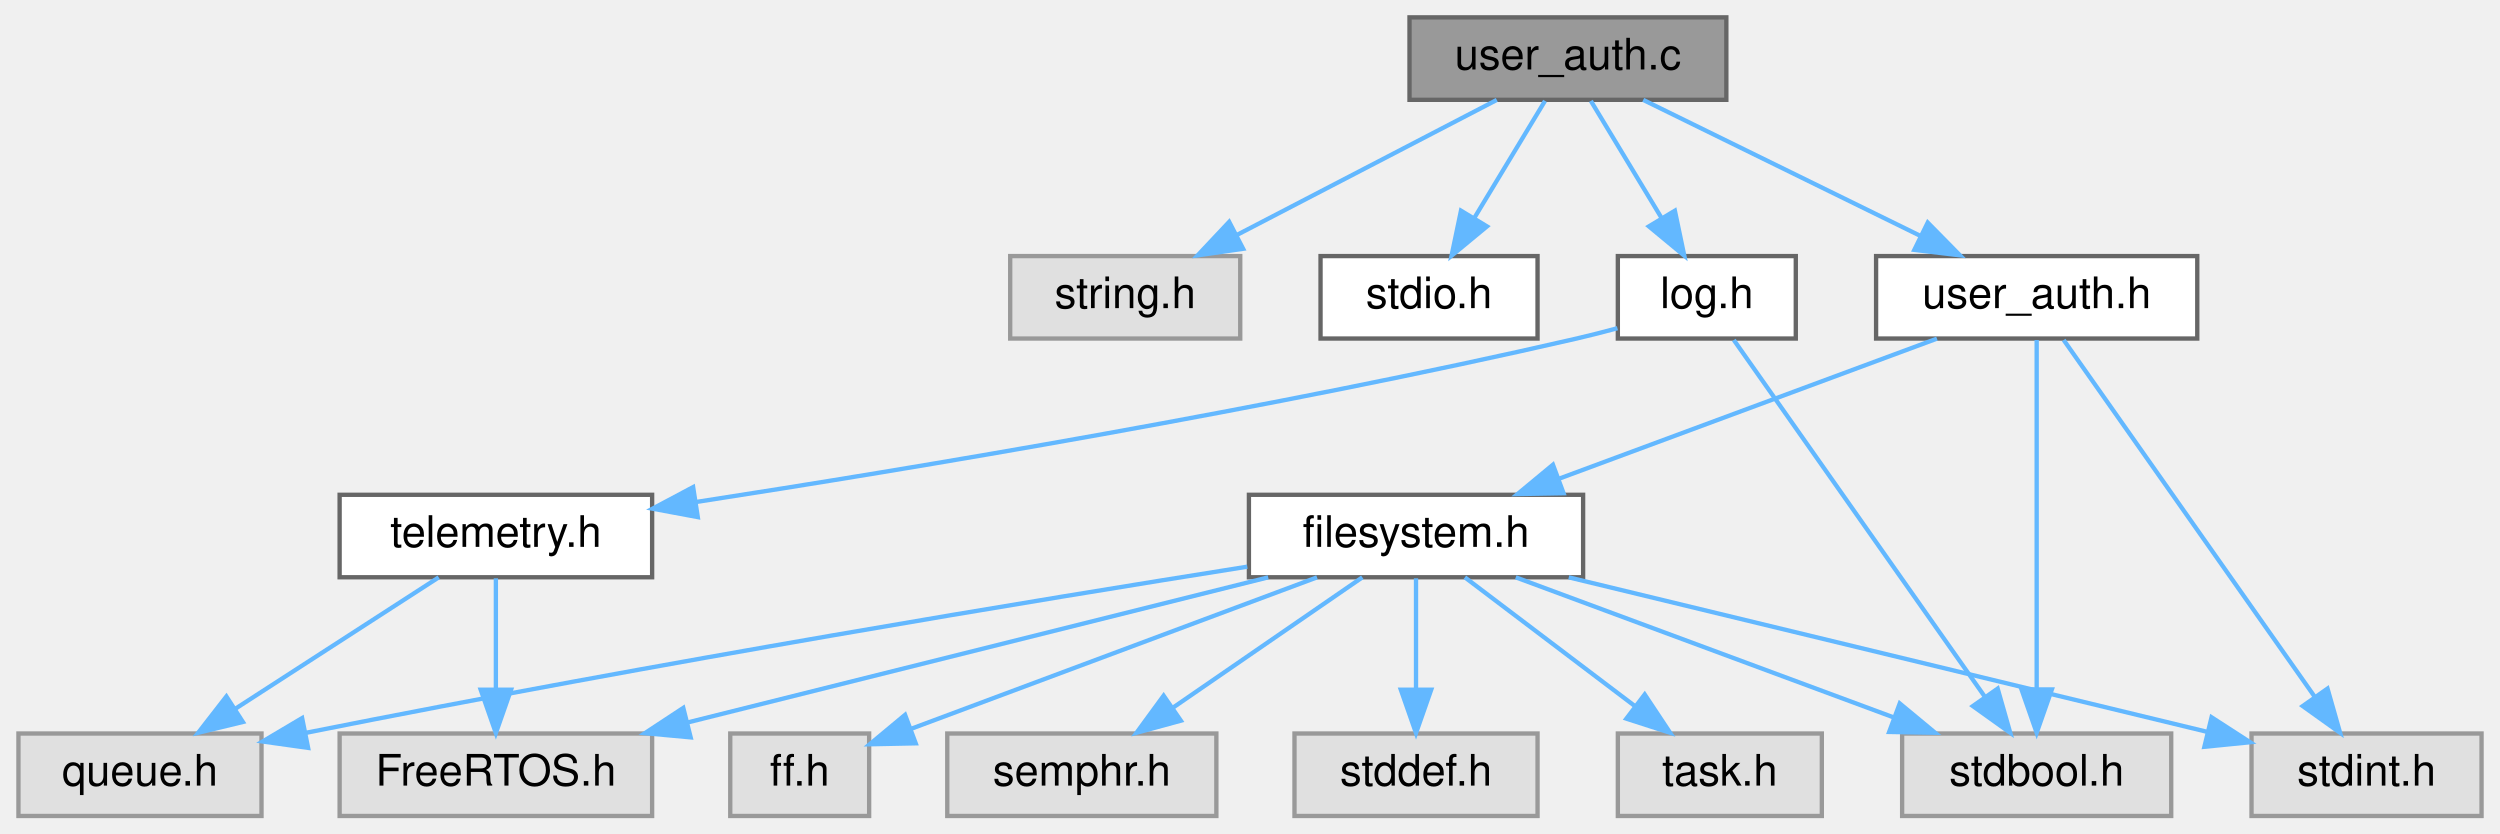
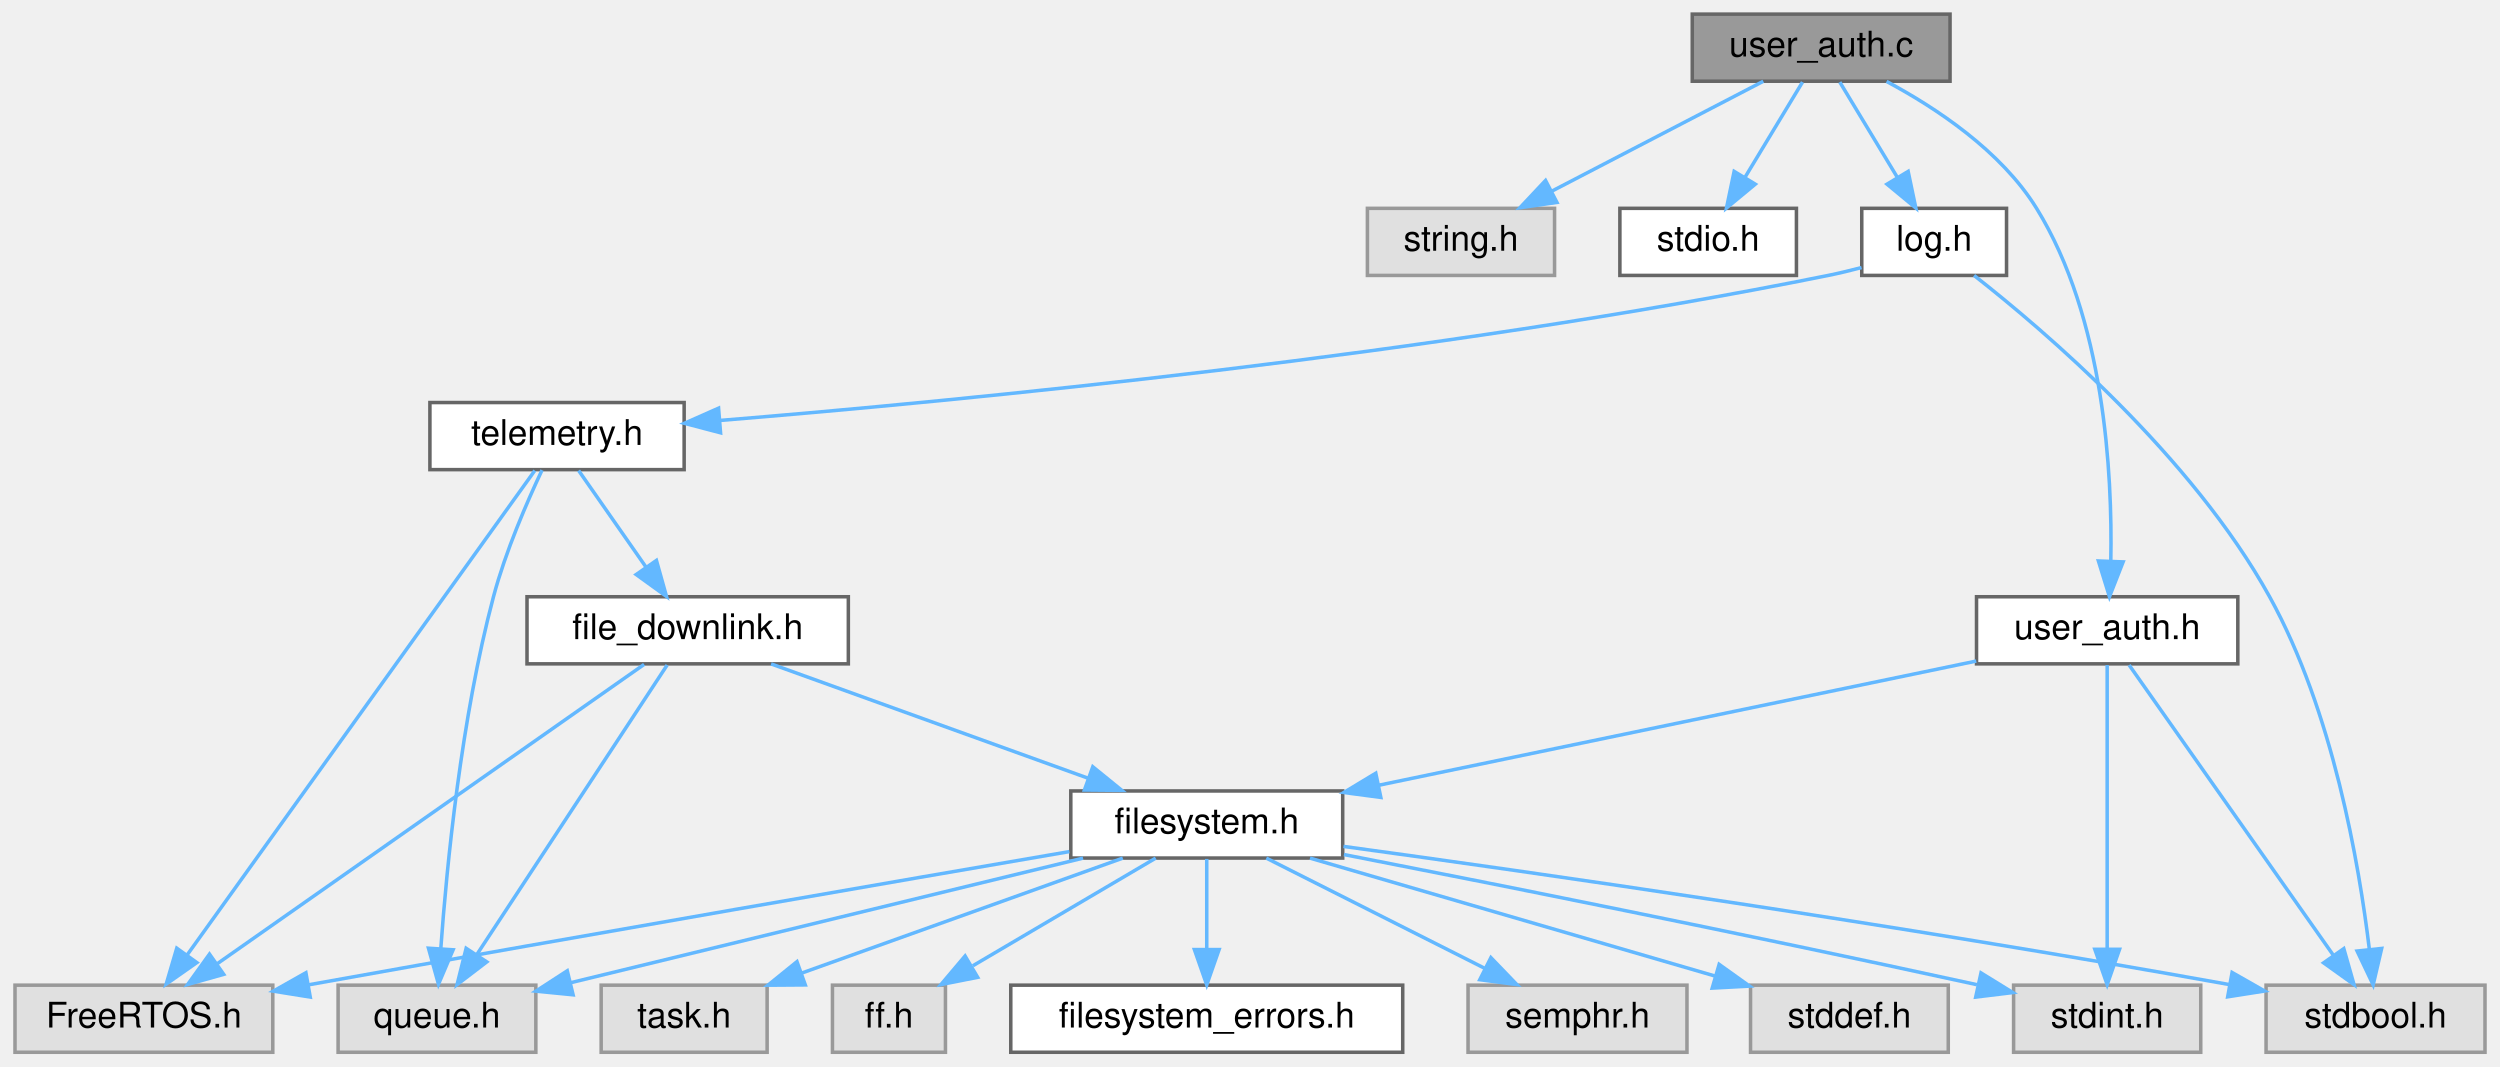
- <svg xmlns="http://www.w3.org/2000/svg" xmlns:xlink="http://www.w3.org/1999/xlink" width="576pt" height="192pt" viewBox="0.00 0.00 575.50 192.00">
-   <g id="graph0" class="graph" transform="scale(1 1) rotate(0) translate(4 188)">
+ <svg xmlns="http://www.w3.org/2000/svg" xmlns:xlink="http://www.w3.org/1999/xlink" width="708pt" height="302pt" viewBox="0.00 0.00 707.50 302.00">
+   <g id="graph0" class="graph" transform="scale(1 1) rotate(0) translate(4 298)">
    <g id="Node000001" class="node">
      <g id="a_Node000001">
        <a xlink:title=" ">
-           <polygon fill="#999999" stroke="#666666" points="393.5,-184 320.5,-184 320.5,-165 393.5,-165 393.5,-184" />
-           <text text-anchor="middle" x="357" y="-172" font-family="Helvetica,sans-Serif" font-size="10.00">user_auth.c</text>
+           <polygon fill="#999999" stroke="#666666" points="548,-294 475,-294 475,-275 548,-275 548,-294" />
+           <text text-anchor="middle" x="511.5" y="-282" font-family="Helvetica,sans-Serif" font-size="10.00">user_auth.c</text>
        </a>
      </g>
    </g>
    <g id="Node000002" class="node">
      <g id="a_Node000002">
        <a xlink:title=" ">
-           <polygon fill="#e0e0e0" stroke="#999999" points="281.5,-129 228.5,-129 228.5,-110 281.5,-110 281.5,-129" />
-           <text text-anchor="middle" x="255" y="-117" font-family="Helvetica,sans-Serif" font-size="10.00">string.h</text>
+           <polygon fill="#e0e0e0" stroke="#999999" points="436,-239 383,-239 383,-220 436,-220 436,-239" />
+           <text text-anchor="middle" x="409.5" y="-227" font-family="Helvetica,sans-Serif" font-size="10.00">string.h</text>
        </a>
      </g>
    </g>
    <g id="edge1_Node000001_Node000002" class="edge">
      <g id="a_edge1_Node000001_Node000002">
        <a xlink:title=" ">
-           <path fill="none" stroke="#63b8ff" d="M340.61,-164.98C324.43,-156.57 299.43,-143.59 280.62,-133.81" />
-           <polygon fill="#63b8ff" stroke="#63b8ff" points="282.17,-130.68 271.69,-129.17 278.95,-136.89 282.17,-130.68" />
+           <path fill="none" stroke="#63b8ff" d="M495.11,-274.98C478.93,-266.57 453.93,-253.59 435.12,-243.81" />
+           <polygon fill="#63b8ff" stroke="#63b8ff" points="436.67,-240.68 426.19,-239.17 433.45,-246.89 436.67,-240.68" />
        </a>
      </g>
    </g>
    <g id="Node000003" class="node">
      <g id="a_Node000003">
        <a xlink:href="stdio_8h.html" target="_top" xlink:title=" ">
-           <polygon fill="white" stroke="#666666" points="350,-129 300,-129 300,-110 350,-110 350,-129" />
-           <text text-anchor="middle" x="325" y="-117" font-family="Helvetica,sans-Serif" font-size="10.00">stdio.h</text>
+           <polygon fill="white" stroke="#666666" points="504.5,-239 454.5,-239 454.5,-220 504.5,-220 504.5,-239" />
+           <text text-anchor="middle" x="479.5" y="-227" font-family="Helvetica,sans-Serif" font-size="10.00">stdio.h</text>
        </a>
      </g>
    </g>
    <g id="edge2_Node000001_Node000003" class="edge">
      <g id="a_edge2_Node000001_Node000003">
        <a xlink:title=" ">
-           <path fill="none" stroke="#63b8ff" d="M351.72,-164.75C347.29,-157.42 340.84,-146.73 335.38,-137.7" />
-           <polygon fill="#63b8ff" stroke="#63b8ff" points="338.35,-135.84 330.19,-129.09 332.36,-139.46 338.35,-135.84" />
+           <path fill="none" stroke="#63b8ff" d="M506.22,-274.75C501.79,-267.42 495.34,-256.73 489.88,-247.7" />
+           <polygon fill="#63b8ff" stroke="#63b8ff" points="492.85,-245.84 484.69,-239.09 486.86,-249.46 492.85,-245.84" />
        </a>
      </g>
    </g>
    <g id="Node000004" class="node">
      <g id="a_Node000004">
        <a xlink:href="log_8h.html" target="_top" xlink:title=" ">
-           <polygon fill="white" stroke="#666666" points="409.5,-129 368.5,-129 368.5,-110 409.5,-110 409.5,-129" />
-           <text text-anchor="middle" x="389" y="-117" font-family="Helvetica,sans-Serif" font-size="10.00">log.h</text>
+           <polygon fill="white" stroke="#666666" points="564,-239 523,-239 523,-220 564,-220 564,-239" />
+           <text text-anchor="middle" x="543.5" y="-227" font-family="Helvetica,sans-Serif" font-size="10.00">log.h</text>
        </a>
      </g>
    </g>
    <g id="edge3_Node000001_Node000004" class="edge">
      <g id="a_edge3_Node000001_Node000004">
        <a xlink:title=" ">
-           <path fill="none" stroke="#63b8ff" d="M362.28,-164.75C366.71,-157.42 373.16,-146.73 378.62,-137.7" />
-           <polygon fill="#63b8ff" stroke="#63b8ff" points="381.64,-139.46 383.81,-129.09 375.65,-135.84 381.64,-139.46" />
-         </a>
-       </g>
-     </g>
-     <g id="Node000009" class="node">
-       <g id="a_Node000009">
+           <path fill="none" stroke="#63b8ff" d="M516.78,-274.75C521.21,-267.42 527.66,-256.73 533.12,-247.7" />
+           <polygon fill="#63b8ff" stroke="#63b8ff" points="536.14,-249.46 538.31,-239.09 530.15,-245.84 536.14,-249.46" />
+         </a>
+       </g>
+     </g>
+     <g id="Node000017" class="node">
+       <g id="a_Node000017">
        <a xlink:href="user__auth_8h.html" target="_top" xlink:title=" ">
-           <polygon fill="white" stroke="#666666" points="502,-129 428,-129 428,-110 502,-110 502,-129" />
-           <text text-anchor="middle" x="465" y="-117" font-family="Helvetica,sans-Serif" font-size="10.00">user_auth.h</text>
-         </a>
-       </g>
-     </g>
-     <g id="edge8_Node000001_Node000009" class="edge">
-       <g id="a_edge8_Node000001_Node000009">
-         <a xlink:title=" ">
-           <path fill="none" stroke="#63b8ff" d="M374.35,-164.98C391.57,-156.54 418.2,-143.47 438.15,-133.68" />
-           <polygon fill="#63b8ff" stroke="#63b8ff" points="439.9,-136.72 447.33,-129.17 436.81,-130.43 439.9,-136.72" />
+           <polygon fill="white" stroke="#666666" points="629.5,-129 555.5,-129 555.5,-110 629.5,-110 629.5,-129" />
+           <text text-anchor="middle" x="592.5" y="-117" font-family="Helvetica,sans-Serif" font-size="10.00">user_auth.h</text>
+         </a>
+       </g>
+     </g>
+     <g id="edge21_Node000001_Node000017" class="edge">
+       <g id="a_edge21_Node000001_Node000017">
+         <a xlink:title=" ">
+           <path fill="none" stroke="#63b8ff" d="M530.03,-274.93C544.01,-267.46 562.43,-255.28 572.5,-239 591.73,-207.9 594.01,-163.85 593.53,-139.15" />
+           <polygon fill="#63b8ff" stroke="#63b8ff" points="597.02,-138.87 593.15,-129 590.02,-139.13 597.02,-138.87" />
        </a>
      </g>
    </g>
    <g id="Node000005" class="node">
      <g id="a_Node000005">
        <a xlink:href="telemetry_8h.html" target="_top" xlink:title="Functions for packaging and queuing telemetry packets for sending.">
-           <polygon fill="white" stroke="#666666" points="146,-74 74,-74 74,-55 146,-55 146,-74" />
-           <text text-anchor="middle" x="110" y="-62" font-family="Helvetica,sans-Serif" font-size="10.00">telemetry.h</text>
+           <polygon fill="white" stroke="#666666" points="189.5,-184 117.5,-184 117.5,-165 189.5,-165 189.5,-184" />
+           <text text-anchor="middle" x="153.5" y="-172" font-family="Helvetica,sans-Serif" font-size="10.00">telemetry.h</text>
        </a>
      </g>
    </g>
    <g id="edge4_Node000004_Node000005" class="edge">
      <g id="a_edge4_Node000004_Node000005">
        <a xlink:title=" ">
-           <path fill="none" stroke="#63b8ff" d="M368.41,-112.38C365.27,-111.53 362.06,-110.71 359,-110 288.74,-93.81 206.18,-80.08 156,-72.32" />
-           <polygon fill="#63b8ff" stroke="#63b8ff" points="156.52,-68.86 146.1,-70.8 155.45,-75.78 156.52,-68.86" />
+           <path fill="none" stroke="#63b8ff" d="M522.94,-222.23C519.8,-221.4 516.58,-220.62 513.5,-220 401.95,-197.44 268.48,-184.56 199.64,-178.93" />
+           <polygon fill="#63b8ff" stroke="#63b8ff" points="199.81,-175.43 189.56,-178.12 199.25,-182.41 199.81,-175.43" />
+         </a>
+       </g>
+     </g>
+     <g id="Node000016" class="node">
+       <g id="a_Node000016">
+         <a xlink:title=" ">
+           <polygon fill="#e0e0e0" stroke="#999999" points="699.5,-19 637.5,-19 637.5,0 699.5,0 699.5,-19" />
+           <text text-anchor="middle" x="668.5" y="-7" font-family="Helvetica,sans-Serif" font-size="10.00">stdbool.h</text>
+         </a>
+       </g>
+     </g>
+     <g id="edge20_Node000004_Node000016" class="edge">
+       <g id="a_edge20_Node000004_Node000016">
+         <a xlink:title=" ">
+           <path fill="none" stroke="#63b8ff" d="M554.81,-219.99C574.85,-204.29 616.54,-168.71 638.5,-129 656.41,-96.61 663.84,-53.36 666.76,-29.08" />
+           <polygon fill="#63b8ff" stroke="#63b8ff" points="670.24,-29.4 667.83,-19.09 663.28,-28.66 670.24,-29.4" />
+         </a>
+       </g>
+     </g>
+     <g id="Node000006" class="node">
+       <g id="a_Node000006">
+         <a xlink:title=" ">
+           <polygon fill="#e0e0e0" stroke="#999999" points="73,-19 0,-19 0,0 73,0 73,-19" />
+           <text text-anchor="middle" x="36.5" y="-7" font-family="Helvetica,sans-Serif" font-size="10.00">FreeRTOS.h</text>
+         </a>
+       </g>
+     </g>
+     <g id="edge5_Node000005_Node000006" class="edge">
+       <g id="a_edge5_Node000005_Node000006">
+         <a xlink:title=" ">
+           <path fill="none" stroke="#63b8ff" d="M147.21,-164.74C128.56,-138.76 73.34,-61.83 48.66,-27.44" />
+           <polygon fill="#63b8ff" stroke="#63b8ff" points="51.5,-25.39 42.82,-19.31 45.81,-29.47 51.5,-25.39" />
+         </a>
+       </g>
+     </g>
+     <g id="Node000007" class="node">
+       <g id="a_Node000007">
+         <a xlink:title=" ">
+           <polygon fill="#e0e0e0" stroke="#999999" points="147.5,-19 91.5,-19 91.5,0 147.5,0 147.5,-19" />
+           <text text-anchor="middle" x="119.5" y="-7" font-family="Helvetica,sans-Serif" font-size="10.00">queue.h</text>
+         </a>
+       </g>
+     </g>
+     <g id="edge6_Node000005_Node000007" class="edge">
+       <g id="a_edge6_Node000005_Node000007">
+         <a xlink:title=" ">
+           <path fill="none" stroke="#63b8ff" d="M149.25,-164.86C145.1,-156.05 138.92,-141.89 135.5,-129 126.35,-94.51 122.28,-52.92 120.58,-29.31" />
+           <polygon fill="#63b8ff" stroke="#63b8ff" points="124.07,-29.02 119.93,-19.27 117.09,-29.47 124.07,-29.02" />
        </a>
      </g>
    </g>
    <g id="Node000008" class="node">
      <g id="a_Node000008">
-         <a xlink:title=" ">
-           <polygon fill="#e0e0e0" stroke="#999999" points="496,-19 434,-19 434,0 496,0 496,-19" />
-           <text text-anchor="middle" x="465" y="-7" font-family="Helvetica,sans-Serif" font-size="10.00">stdbool.h</text>
-         </a>
-       </g>
-     </g>
-     <g id="edge7_Node000004_Node000008" class="edge">
-       <g id="a_edge7_Node000004_Node000008">
-         <a xlink:title=" ">
-           <path fill="none" stroke="#63b8ff" d="M395.22,-109.66C407.86,-91.69 436.75,-50.64 453.12,-27.38" />
-           <polygon fill="#63b8ff" stroke="#63b8ff" points="456.01,-29.35 458.91,-19.16 450.29,-25.32 456.01,-29.35" />
-         </a>
-       </g>
-     </g>
-     <g id="Node000006" class="node">
-       <g id="a_Node000006">
-         <a xlink:title=" ">
-           <polygon fill="#e0e0e0" stroke="#999999" points="146,-19 74,-19 74,0 146,0 146,-19" />
-           <text text-anchor="middle" x="110" y="-7" font-family="Helvetica,sans-Serif" font-size="10.00">FreeRTOS.h</text>
-         </a>
-       </g>
-     </g>
-     <g id="edge5_Node000005_Node000006" class="edge">
-       <g id="a_edge5_Node000005_Node000006">
-         <a xlink:title=" ">
-           <path fill="none" stroke="#63b8ff" d="M110,-54.75C110,-47.8 110,-37.85 110,-29.13" />
-           <polygon fill="#63b8ff" stroke="#63b8ff" points="113.5,-29.09 110,-19.09 106.5,-29.09 113.5,-29.09" />
-         </a>
-       </g>
-     </g>
-     <g id="Node000007" class="node">
-       <g id="a_Node000007">
-         <a xlink:title=" ">
-           <polygon fill="#e0e0e0" stroke="#999999" points="56,-19 0,-19 0,0 56,0 56,-19" />
-           <text text-anchor="middle" x="28" y="-7" font-family="Helvetica,sans-Serif" font-size="10.00">queue.h</text>
-         </a>
-       </g>
-     </g>
-     <g id="edge6_Node000005_Node000007" class="edge">
-       <g id="a_edge6_Node000005_Node000007">
-         <a xlink:title=" ">
-           <path fill="none" stroke="#63b8ff" d="M96.83,-54.98C84.23,-46.84 65,-34.41 50.06,-24.76" />
-           <polygon fill="#63b8ff" stroke="#63b8ff" points="51.71,-21.66 41.41,-19.17 47.91,-27.54 51.71,-21.66" />
-         </a>
-       </g>
-     </g>
-     <g id="edge9_Node000009_Node000008" class="edge">
-       <g id="a_edge9_Node000009_Node000008">
-         <a xlink:title=" ">
-           <path fill="none" stroke="#63b8ff" d="M465,-109.66C465,-92.17 465,-52.8 465,-29.27" />
-           <polygon fill="#63b8ff" stroke="#63b8ff" points="468.5,-29.16 465,-19.16 461.5,-29.16 468.5,-29.16" />
+         <a xlink:href="file__downlink_8h.html" target="_top" xlink:title=" ">
+           <polygon fill="white" stroke="#666666" points="236,-129 145,-129 145,-110 236,-110 236,-129" />
+           <text text-anchor="middle" x="190.5" y="-117" font-family="Helvetica,sans-Serif" font-size="10.00">file_downlink.h</text>
+         </a>
+       </g>
+     </g>
+     <g id="edge7_Node000005_Node000008" class="edge">
+       <g id="a_edge7_Node000005_Node000008">
+         <a xlink:title=" ">
+           <path fill="none" stroke="#63b8ff" d="M159.61,-164.75C164.78,-157.34 172.35,-146.5 178.69,-137.41" />
+           <polygon fill="#63b8ff" stroke="#63b8ff" points="181.65,-139.29 184.5,-129.09 175.91,-135.29 181.65,-139.29" />
+         </a>
+       </g>
+     </g>
+     <g id="edge8_Node000008_Node000006" class="edge">
+       <g id="a_edge8_Node000008_Node000006">
+         <a xlink:title=" ">
+           <path fill="none" stroke="#63b8ff" d="M178.16,-109.84C151.8,-91.36 89.77,-47.86 57.24,-25.05" />
+           <polygon fill="#63b8ff" stroke="#63b8ff" points="59.1,-22.07 48.9,-19.2 55.08,-27.8 59.1,-22.07" />
+         </a>
+       </g>
+     </g>
+     <g id="edge9_Node000008_Node000007" class="edge">
+       <g id="a_edge9_Node000008_Node000007">
+         <a xlink:title=" ">
+           <path fill="none" stroke="#63b8ff" d="M184.69,-109.66C172.93,-91.77 146.13,-51 130.8,-27.69" />
+           <polygon fill="#63b8ff" stroke="#63b8ff" points="133.61,-25.59 125.19,-19.16 127.76,-29.44 133.61,-25.59" />
+         </a>
+       </g>
+     </g>
+     <g id="Node000009" class="node">
+       <g id="a_Node000009">
+         <a xlink:href="filesystem_8h.html" target="_top" xlink:title="Handles file system operations and management.">
+           <polygon fill="white" stroke="#666666" points="376,-74 299,-74 299,-55 376,-55 376,-74" />
+           <text text-anchor="middle" x="337.5" y="-62" font-family="Helvetica,sans-Serif" font-size="10.00">filesystem.h</text>
+         </a>
+       </g>
+     </g>
+     <g id="edge10_Node000008_Node000009" class="edge">
+       <g id="a_edge10_Node000008_Node000009">
+         <a xlink:title=" ">
+           <path fill="none" stroke="#63b8ff" d="M214.12,-109.98C238.4,-101.23 276.45,-87.51 303.87,-77.62" />
+           <polygon fill="#63b8ff" stroke="#63b8ff" points="305.23,-80.85 313.45,-74.17 302.86,-74.27 305.23,-80.85" />
+         </a>
+       </g>
+     </g>
+     <g id="edge11_Node000009_Node000006" class="edge">
+       <g id="a_edge11_Node000009_Node000006">
+         <a xlink:title=" ">
+           <path fill="none" stroke="#63b8ff" d="M298.6,-56.83C250.53,-48.57 165.96,-33.95 83.23,-19.12" />
+           <polygon fill="#63b8ff" stroke="#63b8ff" points="83.61,-15.63 73.15,-17.31 82.38,-22.52 83.61,-15.63" />
+         </a>
+       </g>
+     </g>
+     <g id="edge12_Node000009_Node000007" class="edge">
+       <g id="a_edge12_Node000009_Node000007">
+         <a xlink:title=" ">
+           <path fill="none" stroke="#63b8ff" d="M302.47,-54.98C262.75,-45.33 198.21,-29.64 157.36,-19.7" />
+           <polygon fill="#63b8ff" stroke="#63b8ff" points="158.05,-16.27 147.51,-17.31 156.4,-23.07 158.05,-16.27" />
        </a>
      </g>
    </g>
    <g id="Node000010" class="node">
      <g id="a_Node000010">
        <a xlink:title=" ">
-           <polygon fill="#e0e0e0" stroke="#999999" points="567.5,-19 514.5,-19 514.5,0 567.5,0 567.5,-19" />
-           <text text-anchor="middle" x="541" y="-7" font-family="Helvetica,sans-Serif" font-size="10.00">stdint.h</text>
-         </a>
-       </g>
-     </g>
-     <g id="edge10_Node000009_Node000010" class="edge">
-       <g id="a_edge10_Node000009_Node000010">
-         <a xlink:title=" ">
-           <path fill="none" stroke="#63b8ff" d="M471.22,-109.66C483.86,-91.69 512.75,-50.64 529.12,-27.38" />
-           <polygon fill="#63b8ff" stroke="#63b8ff" points="532.01,-29.35 534.91,-19.16 526.29,-25.32 532.01,-29.35" />
+           <polygon fill="#e0e0e0" stroke="#999999" points="213,-19 166,-19 166,0 213,0 213,-19" />
+           <text text-anchor="middle" x="189.5" y="-7" font-family="Helvetica,sans-Serif" font-size="10.00">task.h</text>
+         </a>
+       </g>
+     </g>
+     <g id="edge13_Node000009_Node000010" class="edge">
+       <g id="a_edge13_Node000009_Node000010">
+         <a xlink:title=" ">
+           <path fill="none" stroke="#63b8ff" d="M313.72,-54.98C289.12,-46.18 250.51,-32.35 222.86,-22.45" />
+           <polygon fill="#63b8ff" stroke="#63b8ff" points="223.81,-19.07 213.22,-18.99 221.45,-25.66 223.81,-19.07" />
        </a>
      </g>
    </g>
    <g id="Node000011" class="node">
      <g id="a_Node000011">
-         <a xlink:href="filesystem_8h.html" target="_top" xlink:title="Handles file system operations and management.">
-           <polygon fill="white" stroke="#666666" points="360.5,-74 283.5,-74 283.5,-55 360.5,-55 360.5,-74" />
-           <text text-anchor="middle" x="322" y="-62" font-family="Helvetica,sans-Serif" font-size="10.00">filesystem.h</text>
-         </a>
-       </g>
-     </g>
-     <g id="edge11_Node000009_Node000011" class="edge">
-       <g id="a_edge11_Node000009_Node000011">
-         <a xlink:title=" ">
-           <path fill="none" stroke="#63b8ff" d="M442.02,-109.98C418.5,-101.27 381.71,-87.63 355.06,-77.75" />
-           <polygon fill="#63b8ff" stroke="#63b8ff" points="355.99,-74.36 345.39,-74.17 353.55,-80.93 355.99,-74.36" />
-         </a>
-       </g>
-     </g>
-     <g id="edge12_Node000011_Node000006" class="edge">
-       <g id="a_edge12_Node000011_Node000006">
-         <a xlink:title=" ">
-           <path fill="none" stroke="#63b8ff" d="M287.94,-54.98C251.58,-45.89 193.83,-31.46 154.03,-21.51" />
-           <polygon fill="#63b8ff" stroke="#63b8ff" points="154.88,-18.11 144.33,-19.08 153.18,-24.9 154.88,-18.11" />
-         </a>
-       </g>
-     </g>
-     <g id="edge13_Node000011_Node000007" class="edge">
-       <g id="a_edge13_Node000011_Node000007">
-         <a xlink:title=" ">
-           <path fill="none" stroke="#63b8ff" d="M283.13,-57.44C234.61,-49.74 148.87,-35.63 66.07,-19.13" />
-           <polygon fill="#63b8ff" stroke="#63b8ff" points="66.74,-15.69 56.25,-17.16 65.36,-22.56 66.74,-15.69" />
-         </a>
-       </g>
-     </g>
-     <g id="edge19_Node000011_Node000008" class="edge">
-       <g id="a_edge19_Node000011_Node000008">
-         <a xlink:title=" ">
-           <path fill="none" stroke="#63b8ff" d="M344.98,-54.98C368.5,-46.27 405.29,-32.63 431.94,-22.75" />
-           <polygon fill="#63b8ff" stroke="#63b8ff" points="433.45,-25.93 441.61,-19.17 431.01,-19.36 433.45,-25.93" />
-         </a>
-       </g>
-     </g>
-     <g id="edge18_Node000011_Node000010" class="edge">
-       <g id="a_edge18_Node000011_Node000010">
-         <a xlink:title=" ">
-           <path fill="none" stroke="#63b8ff" d="M357.19,-54.98C397.54,-45.22 463.38,-29.29 504.34,-19.37" />
-           <polygon fill="#63b8ff" stroke="#63b8ff" points="505.29,-22.74 514.18,-16.99 503.64,-15.94 505.29,-22.74" />
+         <a xlink:title=" ">
+           <polygon fill="#e0e0e0" stroke="#999999" points="263.5,-19 231.5,-19 231.5,0 263.5,0 263.5,-19" />
+           <text text-anchor="middle" x="247.5" y="-7" font-family="Helvetica,sans-Serif" font-size="10.00">ff.h</text>
+         </a>
+       </g>
+     </g>
+     <g id="edge14_Node000009_Node000011" class="edge">
+       <g id="a_edge14_Node000009_Node000011">
+         <a xlink:title=" ">
+           <path fill="none" stroke="#63b8ff" d="M323.04,-54.98C309.08,-46.77 287.71,-34.18 271.25,-24.49" />
+           <polygon fill="#63b8ff" stroke="#63b8ff" points="272.62,-21.23 262.22,-19.17 269.06,-27.26 272.62,-21.23" />
        </a>
      </g>
    </g>
    <g id="Node000012" class="node">
      <g id="a_Node000012">
-         <a xlink:title=" ">
-           <polygon fill="#e0e0e0" stroke="#999999" points="415.5,-19 368.5,-19 368.5,0 415.5,0 415.5,-19" />
-           <text text-anchor="middle" x="392" y="-7" font-family="Helvetica,sans-Serif" font-size="10.00">task.h</text>
-         </a>
-       </g>
-     </g>
-     <g id="edge14_Node000011_Node000012" class="edge">
-       <g id="a_edge14_Node000011_Node000012">
-         <a xlink:title=" ">
-           <path fill="none" stroke="#63b8ff" d="M333.25,-54.98C343.8,-47 359.8,-34.88 372.44,-25.31" />
-           <polygon fill="#63b8ff" stroke="#63b8ff" points="374.69,-28 380.55,-19.17 370.46,-22.42 374.69,-28" />
+         <a xlink:href="filesystem__errors_8h.html" target="_top" xlink:title=" ">
+           <polygon fill="white" stroke="#666666" points="393,-19 282,-19 282,0 393,0 393,-19" />
+           <text text-anchor="middle" x="337.5" y="-7" font-family="Helvetica,sans-Serif" font-size="10.00">filesystem_errors.h</text>
+         </a>
+       </g>
+     </g>
+     <g id="edge15_Node000009_Node000012" class="edge">
+       <g id="a_edge15_Node000009_Node000012">
+         <a xlink:title=" ">
+           <path fill="none" stroke="#63b8ff" d="M337.5,-54.75C337.5,-47.8 337.5,-37.85 337.5,-29.13" />
+           <polygon fill="#63b8ff" stroke="#63b8ff" points="341,-29.09 337.5,-19.09 334,-29.09 341,-29.09" />
        </a>
      </g>
    </g>
    <g id="Node000013" class="node">
      <g id="a_Node000013">
        <a xlink:title=" ">
-           <polygon fill="#e0e0e0" stroke="#999999" points="196,-19 164,-19 164,0 196,0 196,-19" />
-           <text text-anchor="middle" x="180" y="-7" font-family="Helvetica,sans-Serif" font-size="10.00">ff.h</text>
-         </a>
-       </g>
-     </g>
-     <g id="edge15_Node000011_Node000013" class="edge">
-       <g id="a_edge15_Node000011_Node000013">
-         <a xlink:title=" ">
-           <path fill="none" stroke="#63b8ff" d="M299.19,-54.98C273.6,-45.44 232.22,-29.99 205.56,-20.04" />
-           <polygon fill="#63b8ff" stroke="#63b8ff" points="206.73,-16.74 196.13,-16.52 204.28,-23.3 206.73,-16.74" />
+           <polygon fill="#e0e0e0" stroke="#999999" points="473.5,-19 411.5,-19 411.5,0 473.5,0 473.5,-19" />
+           <text text-anchor="middle" x="442.5" y="-7" font-family="Helvetica,sans-Serif" font-size="10.00">semphr.h</text>
+         </a>
+       </g>
+     </g>
+     <g id="edge16_Node000009_Node000013" class="edge">
+       <g id="a_edge16_Node000009_Node000013">
+         <a xlink:title=" ">
+           <path fill="none" stroke="#63b8ff" d="M354.37,-54.98C371.11,-46.54 397,-33.47 416.39,-23.68" />
+           <polygon fill="#63b8ff" stroke="#63b8ff" points="417.97,-26.8 425.32,-19.17 414.82,-20.55 417.97,-26.8" />
        </a>
      </g>
    </g>
    <g id="Node000014" class="node">
      <g id="a_Node000014">
        <a xlink:title=" ">
-           <polygon fill="#e0e0e0" stroke="#999999" points="276,-19 214,-19 214,0 276,0 276,-19" />
-           <text text-anchor="middle" x="245" y="-7" font-family="Helvetica,sans-Serif" font-size="10.00">semphr.h</text>
-         </a>
-       </g>
-     </g>
-     <g id="edge16_Node000011_Node000014" class="edge">
-       <g id="a_edge16_Node000011_Node000014">
-         <a xlink:title=" ">
-           <path fill="none" stroke="#63b8ff" d="M309.63,-54.98C297.91,-46.92 280.08,-34.65 266.11,-25.03" />
-           <polygon fill="#63b8ff" stroke="#63b8ff" points="267.82,-21.96 257.6,-19.17 263.85,-27.72 267.82,-21.96" />
+           <polygon fill="#e0e0e0" stroke="#999999" points="547.5,-19 491.5,-19 491.5,0 547.5,0 547.5,-19" />
+           <text text-anchor="middle" x="519.5" y="-7" font-family="Helvetica,sans-Serif" font-size="10.00">stddef.h</text>
+         </a>
+       </g>
+     </g>
+     <g id="edge17_Node000009_Node000014" class="edge">
+       <g id="a_edge17_Node000009_Node000014">
+         <a xlink:title=" ">
+           <path fill="none" stroke="#63b8ff" d="M366.74,-54.98C397.93,-45.9 447.44,-31.49 481.59,-21.54" />
+           <polygon fill="#63b8ff" stroke="#63b8ff" points="482.61,-24.89 491.23,-18.73 480.65,-18.17 482.61,-24.89" />
        </a>
      </g>
    </g>
    <g id="Node000015" class="node">
      <g id="a_Node000015">
        <a xlink:title=" ">
-           <polygon fill="#e0e0e0" stroke="#999999" points="350,-19 294,-19 294,0 350,0 350,-19" />
-           <text text-anchor="middle" x="322" y="-7" font-family="Helvetica,sans-Serif" font-size="10.00">stddef.h</text>
-         </a>
-       </g>
-     </g>
-     <g id="edge17_Node000011_Node000015" class="edge">
-       <g id="a_edge17_Node000011_Node000015">
-         <a xlink:title=" ">
-           <path fill="none" stroke="#63b8ff" d="M322,-54.75C322,-47.8 322,-37.85 322,-29.13" />
-           <polygon fill="#63b8ff" stroke="#63b8ff" points="325.5,-29.09 322,-19.09 318.5,-29.09 325.5,-29.09" />
+           <polygon fill="#e0e0e0" stroke="#999999" points="619,-19 566,-19 566,0 619,0 619,-19" />
+           <text text-anchor="middle" x="592.5" y="-7" font-family="Helvetica,sans-Serif" font-size="10.00">stdint.h</text>
+         </a>
+       </g>
+     </g>
+     <g id="edge18_Node000009_Node000015" class="edge">
+       <g id="a_edge18_Node000009_Node000015">
+         <a xlink:title=" ">
+           <path fill="none" stroke="#63b8ff" d="M376.35,-55.99C418.13,-47.83 486.78,-34.17 555.63,-19.13" />
+           <polygon fill="#63b8ff" stroke="#63b8ff" points="556.77,-22.47 565.78,-16.91 555.27,-15.63 556.77,-22.47" />
+         </a>
+       </g>
+     </g>
+     <g id="edge19_Node000009_Node000016" class="edge">
+       <g id="a_edge19_Node000009_Node000016">
+         <a xlink:title=" ">
+           <path fill="none" stroke="#63b8ff" d="M376.22,-58.3C430.23,-50.89 531.49,-36.43 627.25,-19.14" />
+           <polygon fill="#63b8ff" stroke="#63b8ff" points="627.88,-22.59 637.09,-17.35 626.63,-15.7 627.88,-22.59" />
+         </a>
+       </g>
+     </g>
+     <g id="edge24_Node000017_Node000009" class="edge">
+       <g id="a_edge24_Node000017_Node000009">
+         <a xlink:title=" ">
+           <path fill="none" stroke="#63b8ff" d="M555.42,-110.79C510.71,-101.5 435.43,-85.85 386.1,-75.6" />
+           <polygon fill="#63b8ff" stroke="#63b8ff" points="386.8,-72.17 376.3,-73.56 385.37,-79.03 386.8,-72.17" />
+         </a>
+       </g>
+     </g>
+     <g id="edge23_Node000017_Node000015" class="edge">
+       <g id="a_edge23_Node000017_Node000015">
+         <a xlink:title=" ">
+           <path fill="none" stroke="#63b8ff" d="M592.5,-109.66C592.5,-92.17 592.5,-52.8 592.5,-29.27" />
+           <polygon fill="#63b8ff" stroke="#63b8ff" points="596,-29.16 592.5,-19.16 589,-29.16 596,-29.16" />
+         </a>
+       </g>
+     </g>
+     <g id="edge22_Node000017_Node000016" class="edge">
+       <g id="a_edge22_Node000017_Node000016">
+         <a xlink:title=" ">
+           <path fill="none" stroke="#63b8ff" d="M598.72,-109.66C611.36,-91.69 640.25,-50.64 656.62,-27.38" />
+           <polygon fill="#63b8ff" stroke="#63b8ff" points="659.51,-29.35 662.41,-19.16 653.79,-25.32 659.51,-29.35" />
        </a>
      </g>
    </g>
  </g>
</svg>
